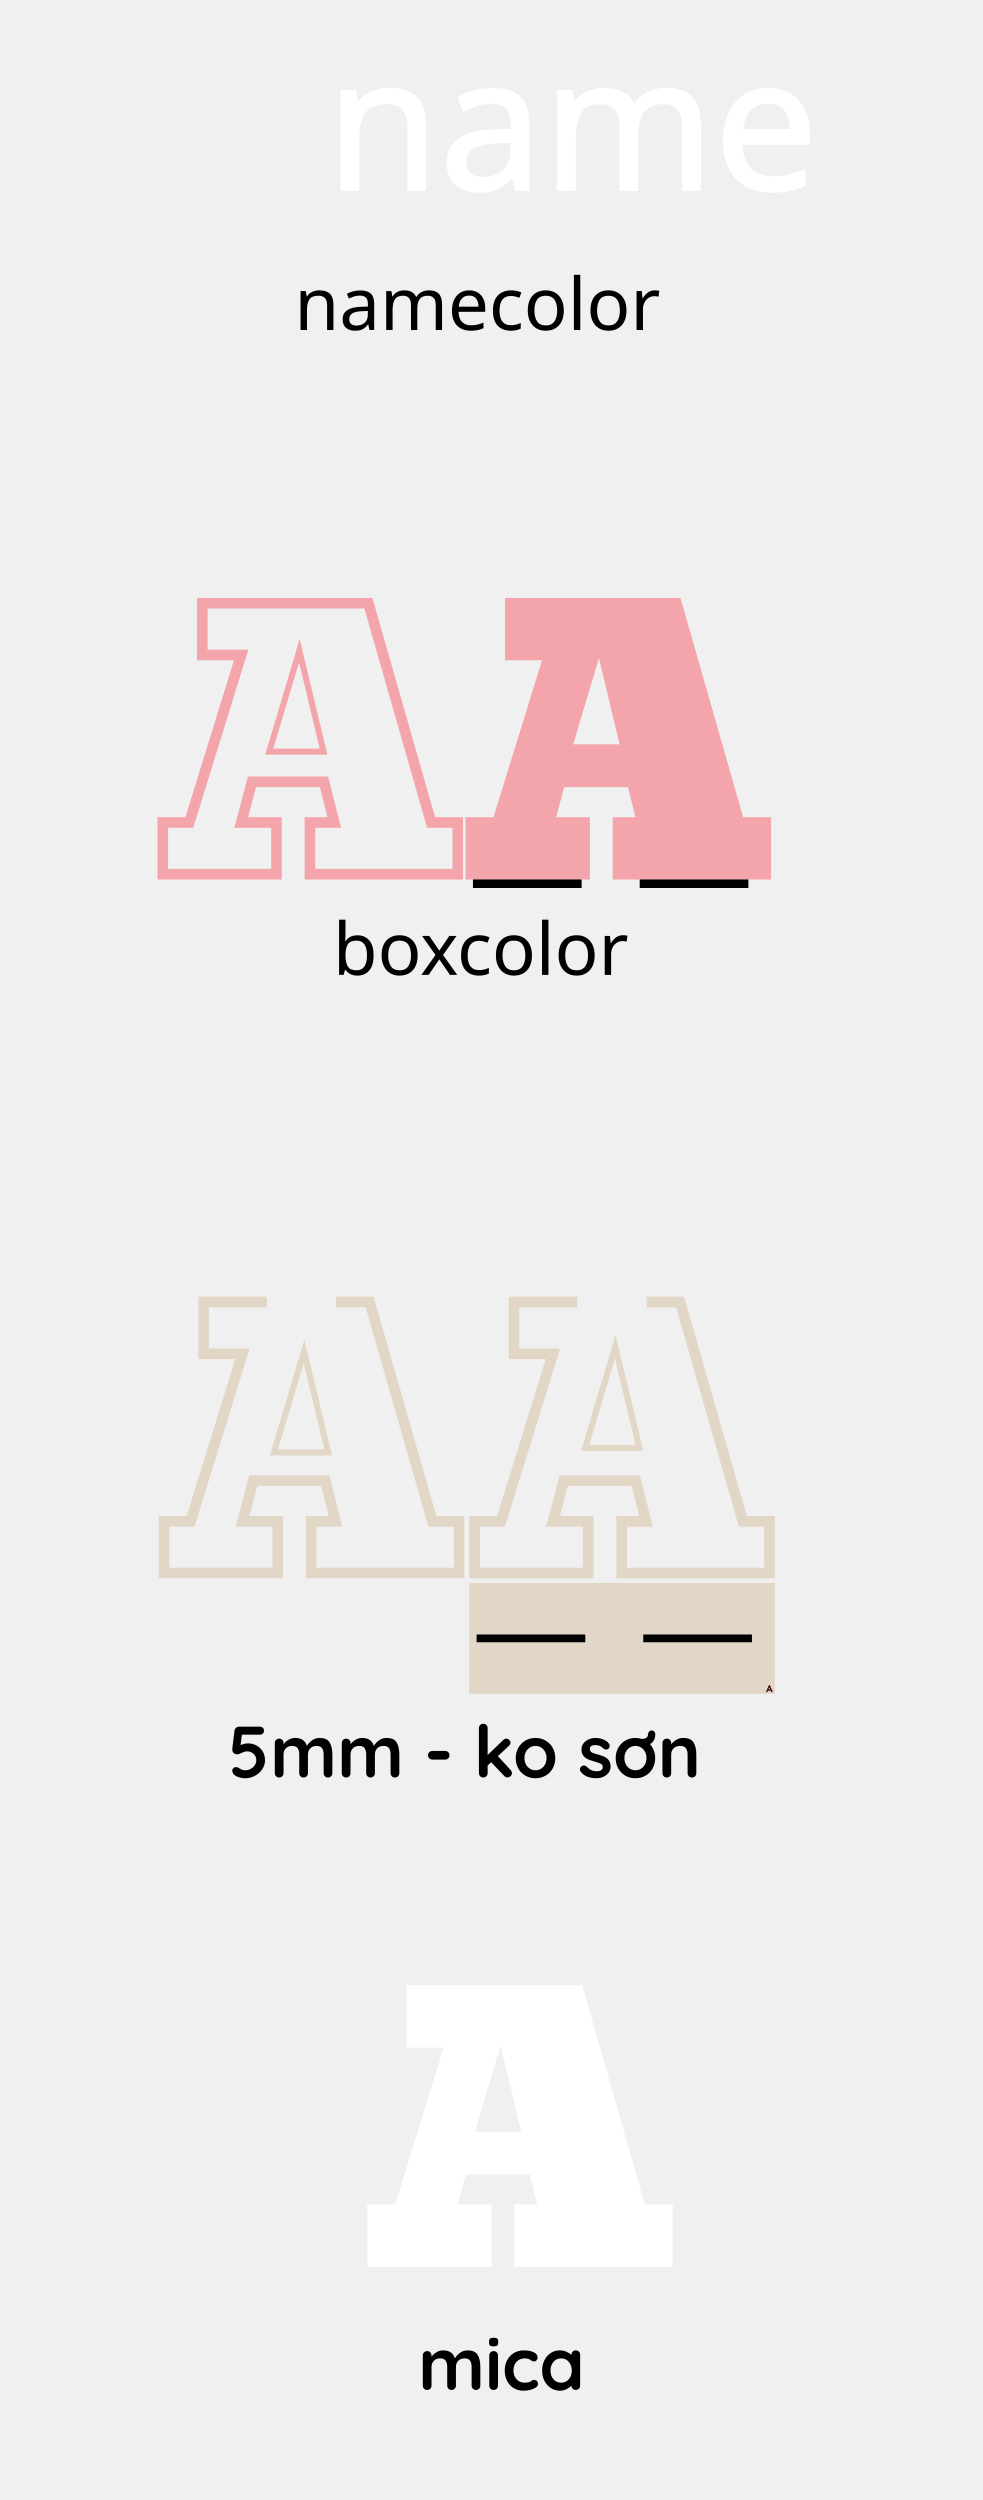
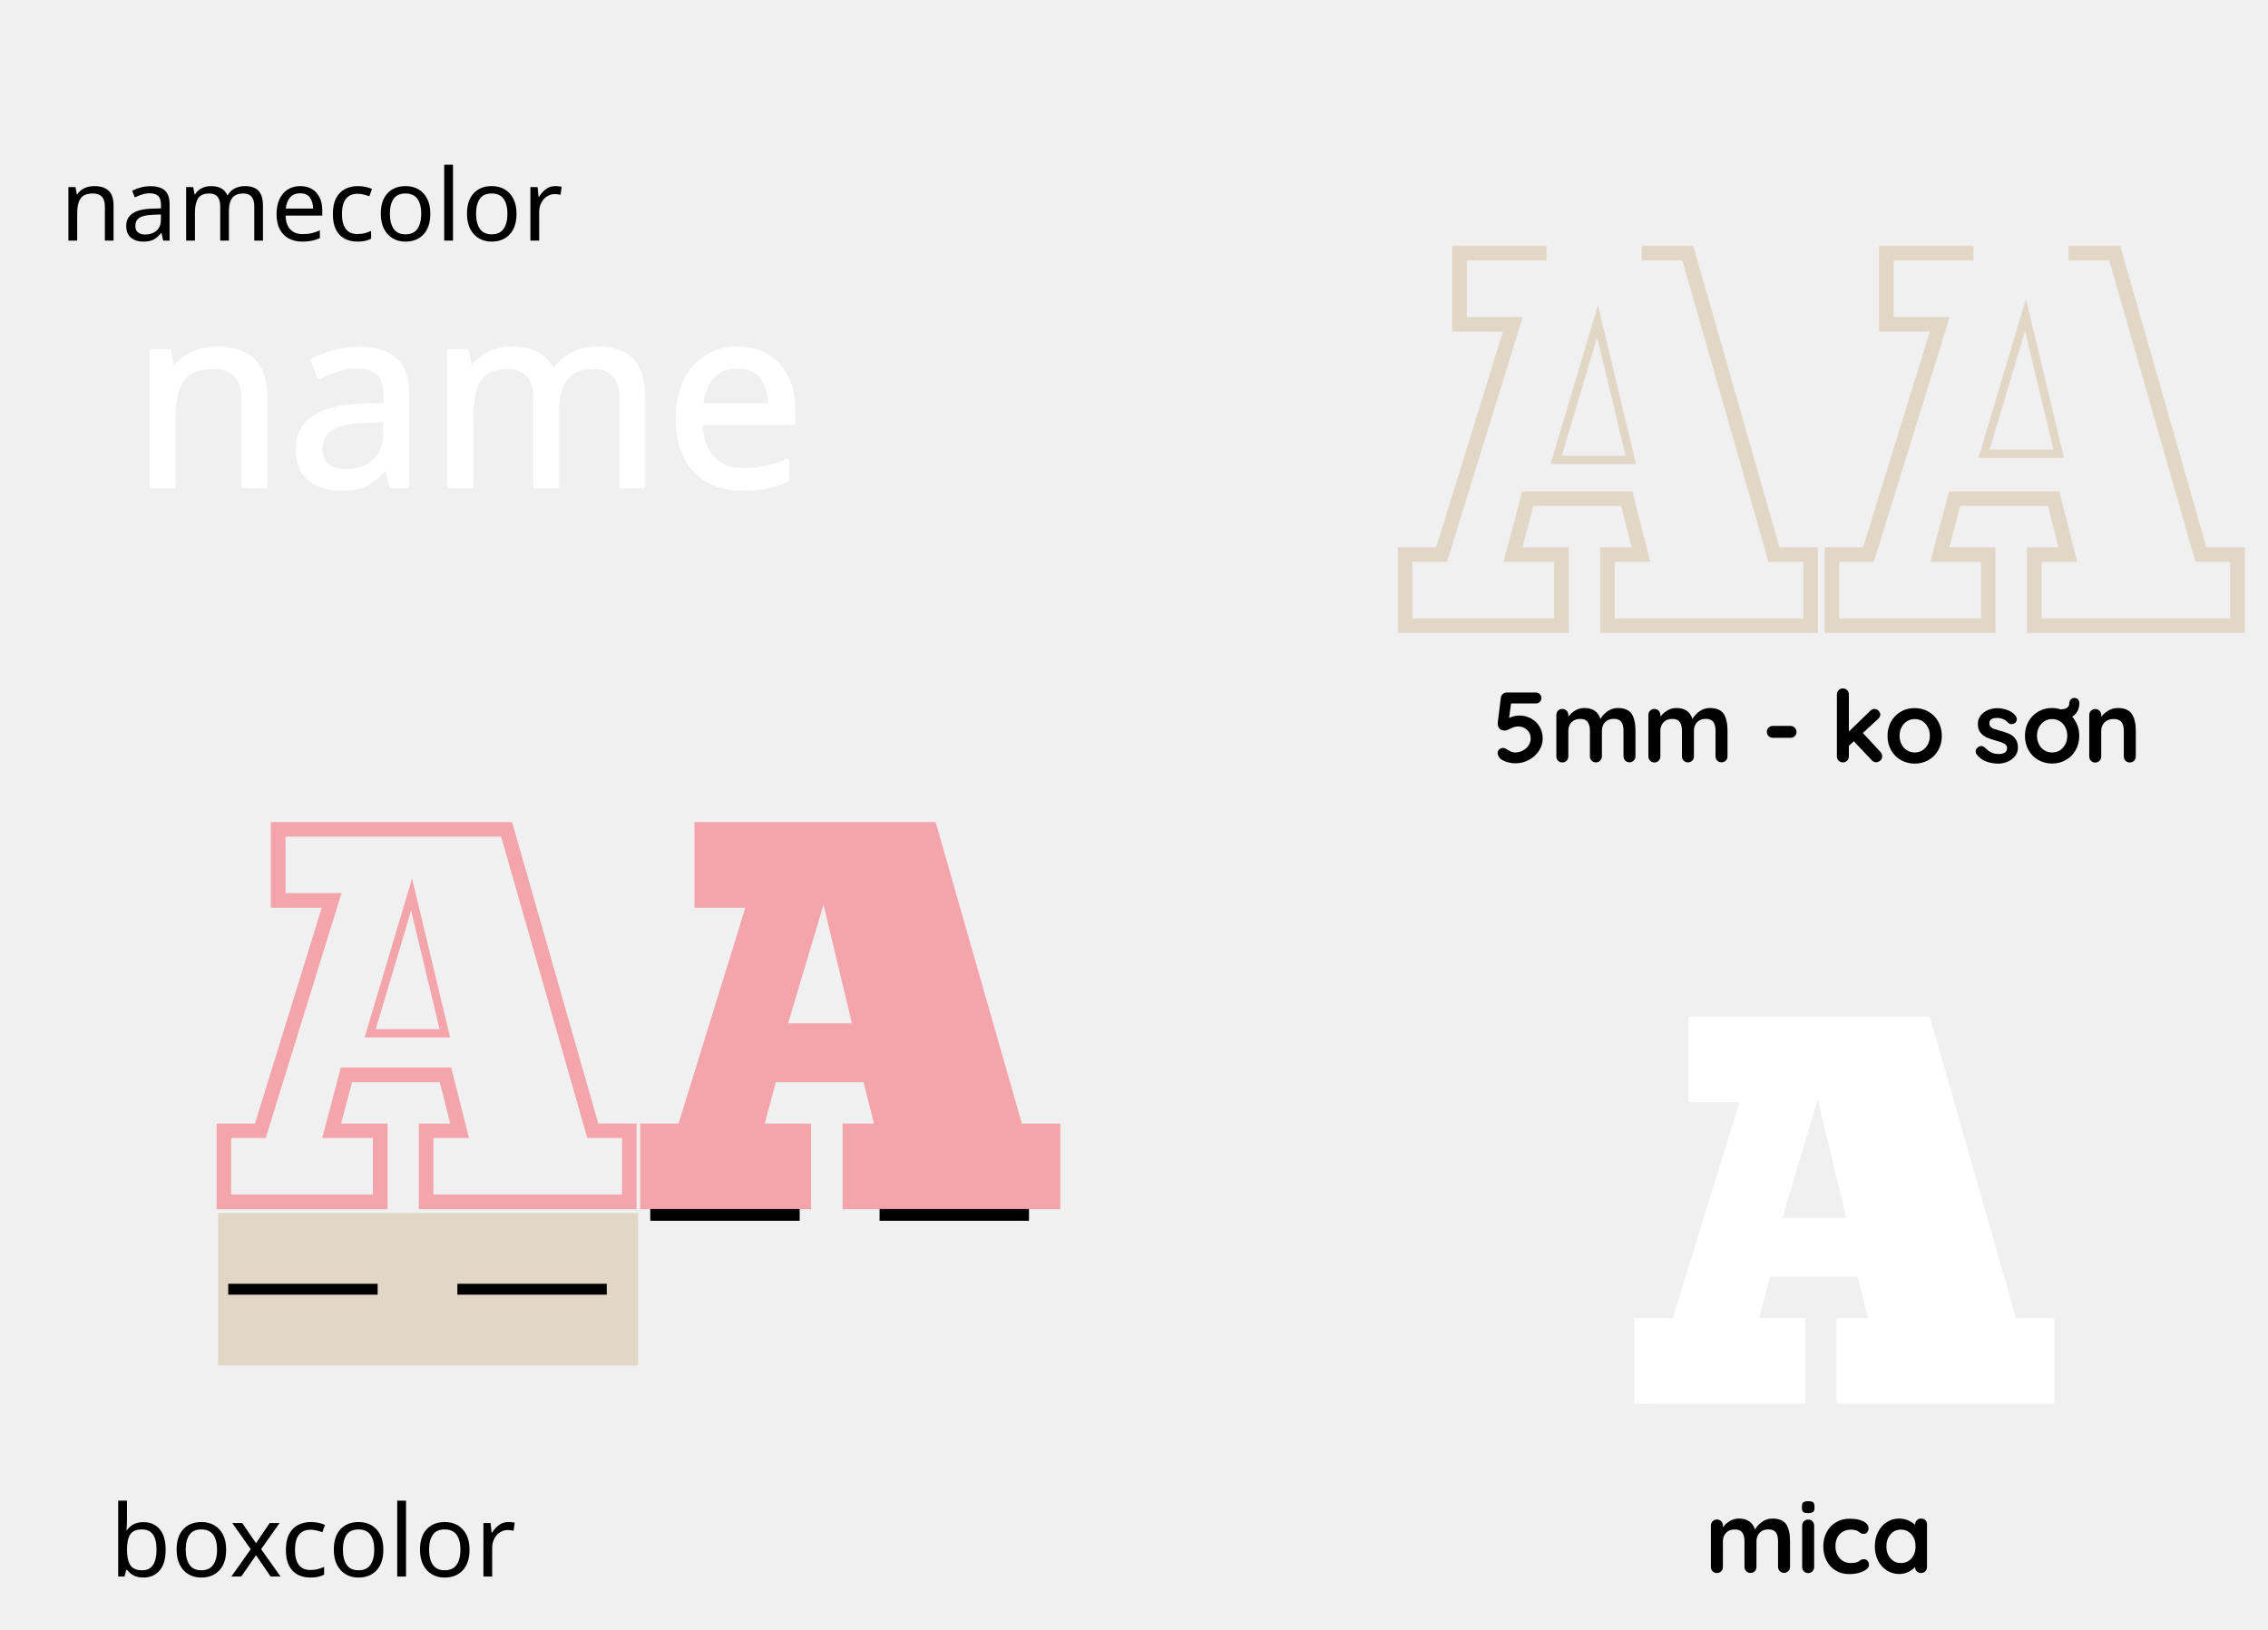
- <svg xmlns="http://www.w3.org/2000/svg" version="1.1" id="Layer_1" x="0px" y="0px" viewBox="0 0 1757.935 4474.61" style="enable-background:new 0 0 1757.935 4474.61;" xml:space="preserve">
-   <style type="text/css">
- 	.st0{fill:#E2D6C7;}
- 	.st1{stroke:#FF0000;stroke-width:0.25;stroke-miterlimit:10;}
- 	.st2{fill:#FFFFFF;}
- 	.st3{fill:#F4A5AC;}
- 	.st4{font-family:'#9Slide03QuicksandBold-Bold';}
- 	.st5{font-size:130px;}
- 	.st6{font-family:'WildSageRegular';}
- 	.st7{font-size:328.742px;}
- 	.st8{fill:none;stroke:#FFFFFF;stroke-width:5;stroke-linecap:round;stroke-linejoin:round;stroke-miterlimit:10;}
- </style>
+ <svg xmlns="http://www.w3.org/2000/svg" version="1.1" id="Layer_1" x="0px" y="0px" viewBox="0 0 2952.4 2122.1" enable-background="new 0 0 2952.4 2122.1" xml:space="preserve">
  <g>
-     <path class="st0" d="M839.863,2833.244v198.425h546.812v-198.425H839.863z" />
-     <path class="st1" d="M1382.593,3027.407l-4.428-10.548c-0.085-0.228-0.22-0.405-0.405-0.531c-0.187-0.126-0.387-0.188-0.604-0.188   c-0.24-0.024-0.456,0.029-0.647,0.162c-0.192,0.132-0.336,0.317-0.433,0.558l-4.481,10.764c-0.036,0.12-0.054,0.234-0.054,0.342   c0,0.288,0.081,0.517,0.242,0.685c0.162,0.168,0.399,0.252,0.711,0.252c0.204,0,0.394-0.063,0.567-0.189s0.303-0.303,0.387-0.53   l0.937-2.196h5.364l0.936,2.178c0.096,0.229,0.23,0.408,0.405,0.54c0.174,0.132,0.369,0.198,0.585,0.198   c0.264,0,0.498-0.099,0.702-0.297c0.203-0.198,0.306-0.453,0.306-0.766C1382.683,3027.707,1382.653,3027.563,1382.593,3027.407z    M1375.267,3023.915l1.782-4.212l1.817,4.212H1375.267z" />
+     <path fill="#FFFFFF" d="M2127.6,1827.7v-111.6h49.9l86.9-280.9h-66.2v-111.6h313.9l112.2,392.4h49.9v111.6H2391v-111.6h40.9   l-13.6-53.8h-114.2l-14.3,53.8h60.3v111.6L2127.6,1827.7L2127.6,1827.7z M2320.3,1585.7h83l-37-154.4L2320.3,1585.7z" />
  </g>
+   <path fill="#F4A5AC" d="M1330.2,1462.7l-112.2-392.4H904v111.6h66.2l-86.9,280.9h-49.9v111.6h222.5v-111.6h-60.3l14.3-53.8h114.2  l13.6,53.8h-40.9v111.6h283.5v-111.6H1330.2z M1025.9,1332.3l46.1-154.4l37,154.4H1025.9z" />
  <g>
-     <path class="st2" d="M657.315,4057.378V3945.81h49.946l86.919-280.865h-66.162v-111.569h313.947l112.216,392.434h49.947v111.568   h-283.46V3945.81h40.865l-13.621-53.837H833.747l-14.27,53.837h60.325v111.568H657.315z M849.963,3815.431h83.027l-36.973-154.378   L849.963,3815.431z" />
-   </g>
-   <path class="st3" d="M1330.16,1462.662l-112.22-392.43H904v111.56h66.16l-86.92,280.87H833.3v111.57h222.48v-111.57h-60.32  l14.27-53.84h114.16l13.62,53.84h-40.86v111.57h283.46v-111.57H1330.16z M1025.94,1332.282l46.06-154.38l36.97,154.38H1025.94z" />
-   <g>
-     <rect x="846.5" y="1574.076" width="194.5" height="15.288" />
-     <rect x="1144.99" y="1574.076" width="194.51" height="15.288" />
-   </g>
-   <g>
-     <rect x="853.057" y="2925.511" width="194.51" height="13.89" />
-     <rect x="1151.347" y="2925.511" width="194.5" height="13.89" />
-   </g>
-   <g>
-     <path class="st3" d="M778.753,1462.661l-112.216-392.433H352.59v111.568h66.162l-86.919,280.866h-49.946v111.568h222.488v-111.568   H444.05l14.27-53.838h114.162l13.621,53.838H545.24v111.568H828.7v-111.568L778.753,1462.661L778.753,1462.661z M809.715,1555.244   h-245.49v-73.599h46.266l-23.228-91.807h-143.55l-24.335,91.807h66.013v73.599H300.872v-73.599h44.959l98.67-318.835h-72.926   v-73.599H652.22l112.216,392.433h45.279L809.715,1555.244L809.715,1555.244z" />
-     <path class="st3" d="M536.388,1143.699l-61.758,207.017h111.337L536.388,1143.699z M535.242,1185.49l36.973,154.378h-83.027   L535.242,1185.49z" />
+     <rect x="846.5" y="1574.1" width="194.5" height="15.3" />
+     <rect x="1145" y="1574.1" width="194.5" height="15.3" />
  </g>
  <g>
    <g>
-       <path class="st0" d="M1101.792,2389.923l-61.758,207.017h111.337L1101.792,2389.923z M1100.646,2431.714l36.973,154.378h-83.027    L1100.646,2431.714z" />
-       <polygon class="st0" points="1336.728,2713.417 1224.512,2320.982 1157.241,2320.982 1157.241,2339.967 1210.195,2339.967     1322.411,2732.4 1367.689,2732.4 1367.689,2806 1122.199,2806 1122.199,2732.4 1168.465,2732.4 1145.236,2640.594     1001.687,2640.594 977.353,2732.4 1043.365,2732.4 1043.365,2806 858.846,2806 858.846,2732.4 903.806,2732.4 1002.475,2413.566     929.549,2413.566 929.549,2339.967 1033.426,2339.967 1033.426,2320.982 910.565,2320.982 910.565,2432.55 976.727,2432.55     889.808,2713.417 839.862,2713.417 839.862,2824.984 1062.35,2824.984 1062.35,2713.417 1002.025,2713.417 1016.295,2659.578     1130.457,2659.578 1144.078,2713.417 1103.214,2713.417 1103.214,2824.984 1386.675,2824.984 1386.675,2713.417   " />
+       <path fill="#E2D6C7" d="M283.9,1579.3v198.4h546.8v-198.4H283.9z" />
    </g>
    <g>
-       <path class="st0" d="M544.72,2398.052l-61.758,207.018H594.3L544.72,2398.052z M543.573,2439.842l36.973,154.378H497.52    L543.573,2439.842z" />
-       <polygon class="st0" points="781.051,2713.417 668.835,2320.982 601.564,2320.982 601.564,2339.967 654.518,2339.967     766.734,2732.4 812.012,2732.4 812.012,2806 566.522,2806 566.522,2732.4 612.787,2732.4 589.559,2640.594 446.01,2640.594     421.676,2732.4 487.688,2732.4 487.688,2806 303.169,2806 303.169,2732.4 348.129,2732.4 446.798,2413.566 373.872,2413.566     373.872,2339.967 477.749,2339.967 477.749,2320.982 354.888,2320.982 354.888,2432.55 421.05,2432.55 334.131,2713.417     284.185,2713.417 284.185,2824.984 506.672,2824.984 506.672,2713.417 446.348,2713.417 460.618,2659.578 574.78,2659.578     588.401,2713.417 547.537,2713.417 547.537,2824.984 830.997,2824.984 830.997,2713.417   " />
+       <rect x="297.1" y="1671.4" width="194.5" height="14.2" />
+       <rect x="595.4" y="1671.4" width="194.5" height="14.2" />
    </g>
  </g>
  <g>
-     <path d="M836.971,4206.812c-5.115,0-9.685,1.475-13.715,4.42c-4.03,2.947-7.042,6.24-9.035,9.881   c-3.035-9.533-10.01-14.301-20.93-14.301c-4.42,0-8.43,1.105-12.025,3.314c-3.598,2.211-6.565,4.875-8.905,7.996v-2.08   c0-2.253-0.737-4.139-2.21-5.655c-1.475-1.516-3.337-2.274-5.59-2.274c-2.255,0-4.117,0.759-5.59,2.274   c-1.475,1.517-2.21,3.402-2.21,5.655v53.689c0,2.255,0.735,4.14,2.21,5.655c1.473,1.517,3.335,2.274,5.59,2.274   c2.252,0,4.115-0.758,5.59-2.274c1.473-1.516,2.21-3.4,2.21-5.655v-33.279c0-4.42,1.365-8.081,4.095-10.985   c2.73-2.903,6.521-4.354,11.375-4.354c4.68,0,7.95,1.364,9.815,4.094c1.863,2.73,2.795,6.48,2.795,11.246v33.279   c0,2.255,0.735,4.14,2.21,5.655c1.473,1.517,3.335,2.274,5.59,2.274c2.252,0,4.115-0.758,5.59-2.274   c1.473-1.516,2.21-3.4,2.21-5.655v-33.279c0-4.42,1.365-8.081,4.095-10.985c2.73-2.903,6.52-4.354,11.375-4.354   c4.68,0,7.95,1.364,9.815,4.094c1.862,2.73,2.795,6.48,2.795,11.246v33.279c0,2.255,0.735,4.14,2.21,5.655   c1.473,1.517,3.335,2.274,5.59,2.274c2.253,0,4.115-0.758,5.59-2.274c1.473-1.516,2.21-3.4,2.21-5.655v-33.279   c0-9.273-1.647-16.531-4.94-21.775C851.486,4209.435,845.551,4206.812,836.971,4206.812z" />
-     <path d="M889.88,4185.623c-1.215-0.953-3.338-1.431-6.37-1.431c-2.86,0-4.94,0.478-6.24,1.431c-1.3,0.954-1.95,2.645-1.95,5.069   v2.47c0,2.428,0.605,4.117,1.82,5.07c1.212,0.955,3.292,1.43,6.24,1.43c3.032,0,5.178-0.455,6.435-1.365   c1.256-0.909,1.885-2.619,1.885-5.135v-2.47C891.699,4188.267,891.093,4186.577,889.88,4185.623z" />
-     <path d="M883.51,4208.113c-2.255,0-4.117,0.759-5.59,2.274c-1.475,1.517-2.21,3.402-2.21,5.655v53.689   c0,2.255,0.735,4.14,2.21,5.655c1.473,1.517,3.335,2.274,5.59,2.274c2.253,0,4.115-0.758,5.59-2.274   c1.473-1.516,2.21-3.4,2.21-5.655v-53.689c0-2.253-0.737-4.139-2.21-5.655C887.625,4208.872,885.763,4208.113,883.51,4208.113z" />
-     <path d="M955.919,4259.722c-1.127,0-2.08,0.175-2.86,0.52c-0.779,0.348-1.625,0.846-2.535,1.496   c-0.909,0.649-1.625,1.104-2.145,1.364c-2.08,1.04-5.245,1.56-9.49,1.56c-5.808,0-10.574-2.057-14.3-6.174   c-3.728-4.116-5.59-9.296-5.59-15.535c0-6.5,1.84-11.766,5.524-15.795c3.683-4.031,8.775-6.045,15.275-6.045   c1.04,0,2.405,0.174,4.095,0.52c1.69,0.348,2.968,0.737,3.835,1.17c0.78,0.435,1.581,0.975,2.405,1.625   c0.822,0.65,1.668,1.17,2.535,1.561c0.865,0.389,1.992,0.584,3.38,0.584c1.82,0,3.293-0.715,4.42-2.145   c1.125-1.43,1.69-3.098,1.69-5.006c0-3.812-2.255-6.867-6.761-9.164c-4.507-2.295-10.444-3.445-17.81-3.445   c-6.587,0-12.48,1.539-17.68,4.615c-5.2,3.077-9.253,7.345-12.155,12.805c-2.904,5.46-4.355,11.7-4.355,18.721   c0,6.76,1.386,12.892,4.16,18.395c2.772,5.504,6.695,9.814,11.766,12.936c5.069,3.119,10.94,4.68,17.614,4.68   c4.506,0,8.753-0.543,12.74-1.625c3.985-1.083,7.192-2.535,9.62-4.355c2.426-1.82,3.64-3.77,3.64-5.85   c0-2.166-0.629-3.943-1.885-5.33C959.797,4260.417,958.084,4259.722,955.919,4259.722z" />
-     <path d="M1036.129,4209.022c-1.475-1.473-3.338-2.21-5.59-2.21c-2.254,0-4.117,0.76-5.59,2.275c-1.475,1.518-2.21,3.402-2.21,5.654   v0.131c-2.515-2.34-5.59-4.268-9.23-5.785c-3.64-1.516-7.54-2.275-11.7-2.275c-5.807,0-11.114,1.539-15.925,4.615   c-4.81,3.077-8.603,7.367-11.375,12.869c-2.774,5.506-4.16,11.723-4.16,18.656s1.408,13.129,4.226,18.59   c2.815,5.459,6.65,9.729,11.505,12.805c4.853,3.077,10.27,4.615,16.25,4.615c4.072,0,7.95-0.891,11.635-2.666   c3.683-1.774,6.607-3.92,8.775-6.434c0.085,2.254,0.845,4.117,2.274,5.59c1.43,1.475,3.271,2.209,5.525,2.209   c2.252,0,4.115-0.758,5.59-2.274c1.473-1.516,2.211-3.4,2.211-5.655v-54.99C1038.34,4212.402,1037.602,4210.497,1036.129,4209.022z    M1018.059,4258.488c-3.555,4.117-8.146,6.174-13.779,6.174c-5.635,0-10.205-2.057-13.715-6.174   c-3.511-4.116-5.266-9.296-5.266-15.535c0-6.24,1.775-11.44,5.33-15.601c3.553-4.16,8.103-6.239,13.65-6.239   c5.633,0,10.225,2.079,13.779,6.239c3.553,4.16,5.33,9.36,5.33,15.601C1023.389,4249.192,1021.611,4254.372,1018.059,4258.488z" />
+     <path fill="#F4A5AC" d="M778.8,1462.7l-112.2-392.4H352.6v111.6h66.2l-86.9,280.9h-49.9v111.6h222.5v-111.6H444l14.3-53.8h114.2   l13.6,53.8h-40.9v111.6h283.5v-111.6L778.8,1462.7L778.8,1462.7z M809.7,1555.2H564.2v-73.6h46.3l-23.2-91.8H443.7l-24.3,91.8h66   v73.6H300.9v-73.6h45l98.7-318.8h-72.9v-73.6h280.6l112.2,392.4h45.3L809.7,1555.2L809.7,1555.2z" />
+     <path fill="#F4A5AC" d="M536.4,1143.7l-61.8,207H586L536.4,1143.7z M535.2,1185.5l37,154.4h-83L535.2,1185.5z" />
  </g>
  <g>
-     <text transform="matrix(1 0 0 1 595.8967 1744.904)" class="st4 st5">boxcolor</text>
-     <text transform="matrix(1 0 0 1 526.9406 590.6619)" class="st4 st5">namecolor</text>
-     <text transform="matrix(1 0 0 1 583.6636 339.1843)" class="st2 st6 st7">name</text>
-     <text transform="matrix(1 0 0 1 583.6636 339.1843)" class="st8 st6 st7">name</text>
+     <g>
+       <path fill="#E2D6C7" d="M2637.3,389.1l-61.8,207h111.3L2637.3,389.1z M2636.1,430.9l37,154.4h-83L2636.1,430.9z" />
+       <polygon fill="#E2D6C7" points="2872.2,712.6 2760,320.1 2692.7,320.1 2692.7,339.1 2745.7,339.1 2857.9,731.6 2903.2,731.6     2903.2,805.2 2657.7,805.2 2657.7,731.6 2704,731.6 2680.7,639.8 2537.2,639.8 2512.8,731.6 2578.9,731.6 2578.9,805.2     2394.3,805.2 2394.3,731.6 2439.3,731.6 2538,412.7 2465,412.7 2465,339.1 2568.9,339.1 2568.9,320.1 2446.1,320.1 2446.1,431.7     2512.2,431.7 2425.3,712.6 2375.4,712.6 2375.4,824.1 2597.8,824.1 2597.8,712.6 2537.5,712.6 2551.8,658.7 2666,658.7     2679.6,712.6 2638.7,712.6 2638.7,824.1 2922.2,824.1 2922.2,712.6   " />
+     </g>
+     <g>
+       <path fill="#E2D6C7" d="M2080.2,397.2l-61.8,207h111.3L2080.2,397.2z M2079.1,439l37,154.4h-83L2079.1,439z" />
+       <polygon fill="#E2D6C7" points="2316.5,712.6 2204.3,320.1 2137.1,320.1 2137.1,339.1 2190,339.1 2302.2,731.6 2347.5,731.6     2347.5,805.2 2102,805.2 2102,731.6 2148.3,731.6 2125.1,639.8 1981.5,639.8 1957.2,731.6 2023.2,731.6 2023.2,805.2     1838.7,805.2 1838.7,731.6 1883.6,731.6 1982.3,412.7 1909.4,412.7 1909.4,339.1 2013.2,339.1 2013.2,320.1 1890.4,320.1     1890.4,431.7 1956.5,431.7 1869.6,712.6 1819.7,712.6 1819.7,824.1 2042.2,824.1 2042.2,712.6 1981.8,712.6 1996.1,658.7     2110.3,658.7 2123.9,712.6 2083,712.6 2083,824.1 2366.5,824.1 2366.5,712.6   " />
+     </g>
  </g>
  <g>
-     <path d="M459.459,3124.35c-4.638-2.643-9.815-3.965-15.535-3.965c-2.255,0-4.637,0.305-7.15,0.91   c-2.515,0.607-4.595,1.387-6.24,2.34l2.47-18.851h32.24c2.08,0,3.813-0.67,5.2-2.015c1.385-1.343,2.08-3.01,2.08-5.005   c0-2.08-0.695-3.812-2.08-5.2c-1.387-1.385-3.12-2.08-5.2-2.08h-37.57c-1.995,0-3.705,0.585-5.135,1.755   c-1.43,1.17-2.32,2.665-2.665,4.485l-4.03,32.24c-0.087,0.347-0.13,0.954-0.13,1.819c0,2.515,0.715,4.681,2.145,6.5   c1.43,1.82,3.835,2.73,7.215,2.73c0.953,0,1.885-0.173,2.795-0.521c0.91-0.345,2.145-0.909,3.705-1.689   c2.166-1.04,4.03-1.82,5.59-2.34c1.56-0.521,3.335-0.78,5.33-0.78c4.42,0,8.233,1.475,11.44,4.42c3.206,2.947,4.81,6.76,4.81,11.44   c0,3.207-0.932,6.197-2.795,8.97c-1.865,2.774-4.355,4.984-7.475,6.63c-3.12,1.647-6.457,2.47-10.01,2.47   c-2.775,0-5.98-1.125-9.62-3.38c-2.34-1.646-4.29-2.47-5.85-2.47c-2.167,0-3.922,0.63-5.265,1.885   c-1.345,1.258-2.015,2.665-2.015,4.226c0,1.387,0.345,2.859,1.04,4.42c0.692,1.56,1.56,2.774,2.6,3.64   c2.252,1.82,5.177,3.25,8.775,4.29c3.595,1.04,7.085,1.56,10.465,1.56c6.325,0,12.22-1.45,17.68-4.354   c5.46-2.902,9.835-6.825,13.13-11.765c3.292-4.94,4.94-10.313,4.94-16.12c0-5.633-1.322-10.746-3.965-15.34   C467.735,3130.613,464.095,3126.995,459.459,3124.35z" />
-     <path d="M572.104,3110.635c-5.115,0-9.685,1.475-13.715,4.42c-4.03,2.947-7.042,6.24-9.035,9.88   c-3.035-9.532-10.01-14.3-20.93-14.3c-4.42,0-8.43,1.104-12.025,3.314c-3.598,2.21-6.565,4.875-8.905,7.995v-2.08   c0-2.252-0.737-4.138-2.21-5.654c-1.475-1.516-3.337-2.275-5.59-2.275c-2.255,0-4.117,0.76-5.59,2.275   c-1.475,1.517-2.21,3.402-2.21,5.654v53.69c0,2.255,0.735,4.14,2.21,5.655c1.473,1.517,3.335,2.274,5.59,2.274   c2.252,0,4.115-0.758,5.59-2.274c1.473-1.516,2.21-3.4,2.21-5.655v-33.28c0-4.42,1.365-8.08,4.095-10.984   c2.73-2.903,6.521-4.355,11.375-4.355c4.68,0,7.95,1.365,9.815,4.095c1.863,2.73,2.795,6.48,2.795,11.245v33.28   c0,2.255,0.735,4.14,2.21,5.655c1.473,1.517,3.335,2.274,5.59,2.274c2.252,0,4.115-0.758,5.59-2.274   c1.473-1.516,2.21-3.4,2.21-5.655v-33.28c0-4.42,1.365-8.08,4.095-10.984c2.73-2.903,6.52-4.355,11.375-4.355   c4.68,0,7.95,1.365,9.815,4.095c1.862,2.73,2.795,6.48,2.795,11.245v33.28c0,2.255,0.735,4.14,2.21,5.655   c1.473,1.517,3.335,2.274,5.59,2.274c2.253,0,4.115-0.758,5.59-2.274c1.473-1.516,2.21-3.4,2.21-5.655v-33.28   c0-9.272-1.647-16.53-4.94-21.774C586.619,3113.257,580.684,3110.635,572.104,3110.635z" />
-     <path d="M691.963,3110.635c-5.115,0-9.686,1.475-13.715,4.42c-4.03,2.947-7.042,6.24-9.035,9.88   c-3.035-9.532-10.01-14.3-20.93-14.3c-4.42,0-8.43,1.104-12.025,3.314c-3.598,2.21-6.565,4.875-8.905,7.995v-2.08   c0-2.252-0.737-4.138-2.21-5.654c-1.475-1.516-3.337-2.275-5.59-2.275c-2.255,0-4.117,0.76-5.59,2.275   c-1.475,1.517-2.21,3.402-2.21,5.654v53.69c0,2.255,0.735,4.14,2.21,5.655c1.473,1.517,3.335,2.274,5.59,2.274   c2.252,0,4.115-0.758,5.59-2.274c1.473-1.516,2.21-3.4,2.21-5.655v-33.28c0-4.42,1.365-8.08,4.095-10.984   c2.73-2.903,6.521-4.355,11.375-4.355c4.68,0,7.95,1.365,9.815,4.095c1.863,2.73,2.795,6.48,2.795,11.245v33.28   c0,2.255,0.735,4.14,2.21,5.655c1.473,1.517,3.335,2.274,5.59,2.274c2.252,0,4.115-0.758,5.59-2.274   c1.473-1.516,2.21-3.4,2.21-5.655v-33.28c0-4.42,1.365-8.08,4.095-10.984c2.73-2.903,6.52-4.355,11.375-4.355   c4.68,0,7.95,1.365,9.814,4.095c1.863,2.73,2.795,6.48,2.795,11.245v33.28c0,2.255,0.735,4.14,2.21,5.655   c1.473,1.517,3.336,2.274,5.591,2.274c2.252,0,4.115-0.758,5.59-2.274c1.473-1.516,2.21-3.4,2.21-5.655v-33.28   c0-9.272-1.647-16.53-4.94-21.774C706.479,3113.257,700.543,3110.635,691.963,3110.635z" />
-     <path d="M796.613,3133.905h-22.62c-2.254,0-4.14,0.737-5.654,2.21c-1.518,1.475-2.275,3.295-2.275,5.46   c0,2.255,0.758,4.118,2.275,5.591c1.515,1.475,3.4,2.21,5.654,2.21h22.62c2.253,0,4.138-0.716,5.655-2.146   c1.516-1.43,2.275-3.228,2.275-5.395c0-2.253-0.76-4.138-2.275-5.655C800.75,3134.665,798.866,3133.905,796.613,3133.905z" />
-     <path d="M890.992,3143.135l19.63-18.07c2.08-1.82,3.12-3.77,3.12-5.85c0-1.646-0.76-3.271-2.274-4.875   c-1.518-1.603-3.23-2.405-5.136-2.405c-2.167,0-4.074,0.825-5.72,2.47l-27.82,26.91v-48.1c0-2.253-0.737-4.138-2.21-5.655   c-1.475-1.516-3.337-2.275-5.59-2.275c-2.255,0-4.117,0.76-5.59,2.275c-1.475,1.518-2.21,3.402-2.21,5.655v80.34   c0,2.255,0.735,4.14,2.21,5.655c1.473,1.517,3.335,2.274,5.59,2.274c2.253,0,4.115-0.758,5.59-2.274   c1.473-1.516,2.21-3.4,2.21-5.655v-13.65l6.37-5.85l23.4,24.7c1.56,1.734,3.465,2.6,5.72,2.6c1.905,0,3.705-0.735,5.396-2.21   c1.689-1.473,2.534-3.293,2.534-5.46c0-2.165-0.824-4.115-2.47-5.85L890.992,3143.135z" />
-     <path d="M976.336,3115.25c-5.418-3.076-11.375-4.615-17.875-4.615c-6.588,0-12.567,1.539-17.94,4.615   c-5.374,3.077-9.62,7.367-12.739,12.869c-3.12,5.505-4.681,11.723-4.681,18.655c0,6.935,1.561,13.152,4.681,18.655   c3.119,5.505,7.365,9.772,12.739,12.805c5.373,3.035,11.353,4.55,17.94,4.55c6.5,0,12.457-1.515,17.875-4.55   c5.415-3.032,9.685-7.3,12.805-12.805c3.12-5.503,4.68-11.721,4.68-18.655c0-6.933-1.56-13.15-4.68-18.655   C986.021,3122.618,981.751,3118.328,976.336,3115.25z M975.556,3158.085c-1.777,3.294-4.16,5.85-7.149,7.67   c-2.99,1.819-6.306,2.729-9.945,2.729c-3.641,0-6.955-0.91-9.945-2.729c-2.99-1.82-5.375-4.376-7.149-7.67   c-1.777-3.293-2.665-7.063-2.665-11.311c0-4.245,0.888-8.037,2.665-11.375c1.774-3.335,4.159-5.915,7.149-7.734   c2.99-1.82,6.305-2.73,9.945-2.73s6.955,0.91,9.945,2.73c2.989,1.819,5.372,4.399,7.149,7.734c1.775,3.338,2.665,7.13,2.665,11.375   C978.221,3151.022,977.331,3154.792,975.556,3158.085z" />
-     <path d="M1081.701,3144.305c-3.12-1.386-7.02-2.73-11.699-4.03c-3.381-0.952-6.003-1.755-7.865-2.405   c-1.865-0.649-3.402-1.56-4.615-2.729c-1.215-1.17-1.82-2.708-1.82-4.615c0-4.765,3.293-7.149,9.88-7.149   c3.12,0,5.915,0.564,8.386,1.689c2.47,1.128,4.484,2.645,6.045,4.55c1.213,1.215,2.772,1.82,4.68,1.82   c1.561,0,2.945-0.476,4.16-1.43c1.646-1.3,2.47-2.945,2.47-4.94c0-1.732-0.564-3.293-1.689-4.68c-2.515-3.205-5.98-5.633-10.4-7.28   c-4.42-1.646-8.84-2.47-13.26-2.47c-4.335,0-8.43,0.845-12.285,2.535c-3.857,1.689-6.978,4.074-9.36,7.149   c-2.385,3.077-3.574,6.695-3.574,10.855c0,4.768,1.147,8.56,3.444,11.375c2.296,2.817,5.025,4.92,8.19,6.305   c3.162,1.388,7.258,2.774,12.285,4.16c4.853,1.3,8.428,2.6,10.725,3.9c2.295,1.3,3.445,3.207,3.445,5.72   c0,4.854-3.38,7.41-10.141,7.67c-3.987,0-7.39-0.65-10.205-1.95c-2.817-1.3-5.524-3.293-8.125-5.979   c-1.646-1.646-3.38-2.471-5.199-2.471c-1.301,0-2.558,0.391-3.771,1.17c-2.255,1.561-3.38,3.468-3.38,5.721   c0,1.56,0.39,2.859,1.17,3.899c3.12,4.248,7.15,7.325,12.09,9.23s10.271,2.859,15.99,2.859c4.16,0,8.21-0.824,12.155-2.47   c3.942-1.646,7.17-4.05,9.685-7.215c2.513-3.163,3.771-6.867,3.771-11.115c0-4.68-1.085-8.45-3.25-11.31   C1087.463,3147.815,1084.821,3145.693,1081.701,3144.305z" />
-     <path d="M1170.49,3114.47c1.561-3.075,2.341-6.478,2.341-10.205c0-1.732-0.521-3.315-1.561-4.745s-2.645-2.145-4.81-2.145   c-2.08,0-3.705,0.715-4.875,2.145s-1.755,3.013-1.755,4.745c0,2.688-0.976,4.702-2.926,6.045c-1.949,1.345-4.659,2.015-8.125,2.015   v0.131c-3.814-1.213-7.627-1.82-11.439-1.82c-6.588,0-12.567,1.539-17.94,4.615c-5.374,3.077-9.62,7.367-12.739,12.869   c-3.12,5.505-4.681,11.723-4.681,18.655c0,6.935,1.561,13.152,4.681,18.655c3.119,5.505,7.365,9.772,12.739,12.805   c5.373,3.035,11.353,4.55,17.94,4.55c6.5,0,12.457-1.515,17.875-4.55c5.415-3.032,9.685-7.3,12.805-12.805   c3.12-5.503,4.68-11.721,4.68-18.655c0-4.853-0.802-9.402-2.404-13.649c-1.604-4.246-3.88-8.016-6.825-11.311   C1166.59,3119.995,1168.93,3117.547,1170.49,3114.47z M1154.435,3158.085c-1.777,3.294-4.16,5.85-7.149,7.67   c-2.99,1.819-6.306,2.729-9.945,2.729c-3.641,0-6.955-0.91-9.945-2.729c-2.99-1.82-5.375-4.376-7.149-7.67   c-1.777-3.293-2.665-7.063-2.665-11.311c0-4.245,0.888-8.037,2.665-11.375c1.774-3.335,4.159-5.915,7.149-7.734   c2.99-1.82,6.305-2.73,9.945-2.73c3.64,0,6.955,0.91,9.945,2.73c2.989,1.819,5.372,4.399,7.149,7.734   c1.775,3.338,2.665,7.13,2.665,11.375C1157.1,3151.022,1156.21,3154.792,1154.435,3158.085z" />
-     <path d="M1241.21,3118.5c-3.38-5.243-9.49-7.865-18.33-7.865c-4.507,0-8.645,1.127-12.415,3.38c-3.77,2.255-6.825,4.94-9.165,8.06   v-2.21c0-2.252-0.737-4.138-2.21-5.654c-1.475-1.516-3.337-2.275-5.59-2.275c-2.255,0-4.117,0.76-5.59,2.275   c-1.475,1.517-2.21,3.402-2.21,5.654v53.69c0,2.255,0.735,4.14,2.21,5.655c1.473,1.517,3.335,2.274,5.59,2.274   c2.253,0,4.115-0.758,5.59-2.274c1.473-1.516,2.21-3.4,2.21-5.655v-33.28c0-4.42,1.431-8.08,4.29-10.984   c2.86-2.903,6.803-4.355,11.83-4.355c4.853,0,8.275,1.365,10.271,4.095c1.992,2.73,2.989,6.48,2.989,11.245v33.28   c0,2.255,0.735,4.14,2.21,5.655c1.473,1.517,3.336,2.274,5.591,2.274c2.252,0,4.115-0.758,5.59-2.274   c1.473-1.516,2.21-3.4,2.21-5.655v-33.28C1246.281,3131.002,1244.59,3123.745,1241.21,3118.5z" />
+     <path d="M2307.3,1977.1c-5.1,0-9.7,1.5-13.7,4.4c-4,2.9-7,6.2-9,9.9c-3-9.5-10-14.3-20.9-14.3c-4.4,0-8.4,1.1-12,3.3   c-3.6,2.2-6.6,4.9-8.9,8v-2.1c0-2.3-0.7-4.1-2.2-5.7c-1.5-1.5-3.3-2.3-5.6-2.3c-2.3,0-4.1,0.8-5.6,2.3c-1.5,1.5-2.2,3.4-2.2,5.7   v53.7c0,2.3,0.7,4.1,2.2,5.7c1.5,1.5,3.3,2.3,5.6,2.3c2.3,0,4.1-0.8,5.6-2.3c1.5-1.5,2.2-3.4,2.2-5.7v-33.3c0-4.4,1.4-8.1,4.1-11   c2.7-2.9,6.5-4.4,11.4-4.4c4.7,0,7.9,1.4,9.8,4.1c1.9,2.7,2.8,6.5,2.8,11.2v33.3c0,2.3,0.7,4.1,2.2,5.7c1.5,1.5,3.3,2.3,5.6,2.3   c2.3,0,4.1-0.8,5.6-2.3c1.5-1.5,2.2-3.4,2.2-5.7v-33.3c0-4.4,1.4-8.1,4.1-11c2.7-2.9,6.5-4.4,11.4-4.4c4.7,0,8,1.4,9.8,4.1   c1.9,2.7,2.8,6.5,2.8,11.2v33.3c0,2.3,0.7,4.1,2.2,5.7c1.5,1.5,3.3,2.3,5.6,2.3c2.3,0,4.1-0.8,5.6-2.3c1.5-1.5,2.2-3.4,2.2-5.7   v-33.3c0-9.3-1.6-16.5-4.9-21.8C2321.8,1979.7,2315.9,1977.1,2307.3,1977.1z" />
+     <path d="M2360.2,1955.9c-1.2-1-3.3-1.4-6.4-1.4c-2.9,0-4.9,0.5-6.2,1.4c-1.3,1-1.9,2.6-1.9,5.1v2.5c0,2.4,0.6,4.1,1.8,5.1   c1.2,1,3.3,1.4,6.2,1.4c3,0,5.2-0.5,6.4-1.4c1.3-0.9,1.9-2.6,1.9-5.1v-2.5C2362,1958.5,2361.4,1956.9,2360.2,1955.9z" />
+     <path d="M2353.8,1978.4c-2.3,0-4.1,0.8-5.6,2.3c-1.5,1.5-2.2,3.4-2.2,5.7v53.7c0,2.3,0.7,4.1,2.2,5.7c1.5,1.5,3.3,2.3,5.6,2.3   c2.3,0,4.1-0.8,5.6-2.3c1.5-1.5,2.2-3.4,2.2-5.7v-53.7c0-2.3-0.7-4.1-2.2-5.7C2357.9,1979.1,2356.1,1978.4,2353.8,1978.4z" />
+     <path d="M2426.2,2030c-1.1,0-2.1,0.2-2.9,0.5c-0.8,0.3-1.6,0.8-2.5,1.5c-0.9,0.6-1.6,1.1-2.1,1.4c-2.1,1-5.2,1.6-9.5,1.6   c-5.8,0-10.6-2.1-14.3-6.2c-3.7-4.1-5.6-9.3-5.6-15.5c0-6.5,1.8-11.8,5.5-15.8c3.7-4,8.8-6,15.3-6c1,0,2.4,0.2,4.1,0.5   c1.7,0.3,3,0.7,3.8,1.2c0.8,0.4,1.6,1,2.4,1.6c0.8,0.6,1.7,1.2,2.5,1.6c0.9,0.4,2,0.6,3.4,0.6c1.8,0,3.3-0.7,4.4-2.1   c1.1-1.4,1.7-3.1,1.7-5c0-3.8-2.3-6.9-6.8-9.2c-4.5-2.3-10.4-3.4-17.8-3.4c-6.6,0-12.5,1.5-17.7,4.6c-5.2,3.1-9.3,7.3-12.2,12.8   c-2.9,5.5-4.4,11.7-4.4,18.7c0,6.8,1.4,12.9,4.2,18.4c2.8,5.5,6.7,9.8,11.8,12.9c5.1,3.1,10.9,4.7,17.6,4.7c4.5,0,8.8-0.5,12.7-1.6   c4-1.1,7.2-2.5,9.6-4.4c2.4-1.8,3.6-3.8,3.6-5.9c0-2.2-0.6-3.9-1.9-5.3C2430.1,2030.7,2428.4,2030,2426.2,2030z" />
+     <path d="M2506.4,1979.3c-1.5-1.5-3.3-2.2-5.6-2.2c-2.3,0-4.1,0.8-5.6,2.3c-1.5,1.5-2.2,3.4-2.2,5.7v0.1c-2.5-2.3-5.6-4.3-9.2-5.8   c-3.6-1.5-7.5-2.3-11.7-2.3c-5.8,0-11.1,1.5-15.9,4.6c-4.8,3.1-8.6,7.4-11.4,12.9c-2.8,5.5-4.2,11.7-4.2,18.7s1.4,13.1,4.2,18.6   c2.8,5.5,6.7,9.7,11.5,12.8c4.9,3.1,10.3,4.6,16.2,4.6c4.1,0,7.9-0.9,11.6-2.7c3.7-1.8,6.6-3.9,8.8-6.4c0.1,2.3,0.8,4.1,2.3,5.6   c1.4,1.5,3.3,2.2,5.5,2.2c2.3,0,4.1-0.8,5.6-2.3c1.5-1.5,2.2-3.4,2.2-5.7v-55C2508.7,1982.7,2507.9,1980.8,2506.4,1979.3z    M2488.4,2028.8c-3.6,4.1-8.1,6.2-13.8,6.2c-5.6,0-10.2-2.1-13.7-6.2c-3.5-4.1-5.3-9.3-5.3-15.5c0-6.2,1.8-11.4,5.3-15.6   c3.6-4.2,8.1-6.2,13.6-6.2c5.6,0,10.2,2.1,13.8,6.2c3.6,4.2,5.3,9.4,5.3,15.6C2493.7,2019.5,2491.9,2024.6,2488.4,2028.8z" />
+   </g>
+   <g>
+     <text transform="matrix(1 0 0 1 142.8245 2052.609)" font-family="'#9Slide03QuicksandBold-Bold'" font-size="130px">boxcolor</text>
+     <text transform="matrix(1 0 0 1 78.0208 313.2725)" font-family="'#9Slide03QuicksandBold-Bold'" font-size="130px">namecolor</text>
+     <text transform="matrix(1 0 0 1 169.1438 633.2473)" fill="#FFFFFF" font-family="'WildSageRegular'" font-size="328.742px">name</text>
+     <text transform="matrix(1 0 0 1 169.1438 633.2473)" fill="none" stroke="#FFFFFF" stroke-width="5" stroke-linecap="round" stroke-linejoin="round" stroke-miterlimit="10" font-family="'WildSageRegular'" font-size="328.742px">name</text>
+   </g>
+   <g>
+     <path d="M1993.4,935.6c-4.6-2.6-9.8-4-15.5-4c-2.3,0-4.6,0.3-7.2,0.9c-2.5,0.6-4.6,1.4-6.2,2.3l2.5-18.9h32.2c2.1,0,3.8-0.7,5.2-2   c1.4-1.3,2.1-3,2.1-5c0-2.1-0.7-3.8-2.1-5.2c-1.4-1.4-3.1-2.1-5.2-2.1h-37.6c-2,0-3.7,0.6-5.1,1.8c-1.4,1.2-2.3,2.7-2.7,4.5   l-4,32.2c-0.1,0.3-0.1,1-0.1,1.8c0,2.5,0.7,4.7,2.1,6.5c1.4,1.8,3.8,2.7,7.2,2.7c1,0,1.9-0.2,2.8-0.5c0.9-0.3,2.1-0.9,3.7-1.7   c2.2-1,4-1.8,5.6-2.3c1.6-0.5,3.3-0.8,5.3-0.8c4.4,0,8.2,1.5,11.4,4.4c3.2,2.9,4.8,6.8,4.8,11.4c0,3.2-0.9,6.2-2.8,9   c-1.9,2.8-4.4,5-7.5,6.6c-3.1,1.6-6.5,2.5-10,2.5c-2.8,0-6-1.1-9.6-3.4c-2.3-1.6-4.3-2.5-5.8-2.5c-2.2,0-3.9,0.6-5.3,1.9   c-1.3,1.3-2,2.7-2,4.2c0,1.4,0.3,2.9,1,4.4c0.7,1.6,1.6,2.8,2.6,3.6c2.3,1.8,5.2,3.2,8.8,4.3c3.6,1,7.1,1.6,10.5,1.6   c6.3,0,12.2-1.4,17.7-4.4c5.5-2.9,9.8-6.8,13.1-11.8c3.3-4.9,4.9-10.3,4.9-16.1c0-5.6-1.3-10.7-4-15.3   C2001.7,941.8,1998.1,938.2,1993.4,935.6z" />
+     <path d="M2106.1,921.8c-5.1,0-9.7,1.5-13.7,4.4c-4,2.9-7,6.2-9,9.9c-3-9.5-10-14.3-20.9-14.3c-4.4,0-8.4,1.1-12,3.3   c-3.6,2.2-6.6,4.9-8.9,8v-2.1c0-2.3-0.7-4.1-2.2-5.7c-1.5-1.5-3.3-2.3-5.6-2.3c-2.3,0-4.1,0.8-5.6,2.3c-1.5,1.5-2.2,3.4-2.2,5.7   v53.7c0,2.3,0.7,4.1,2.2,5.7c1.5,1.5,3.3,2.3,5.6,2.3c2.3,0,4.1-0.8,5.6-2.3c1.5-1.5,2.2-3.4,2.2-5.7v-33.3c0-4.4,1.4-8.1,4.1-11   c2.7-2.9,6.5-4.4,11.4-4.4c4.7,0,8,1.4,9.8,4.1c1.9,2.7,2.8,6.5,2.8,11.2v33.3c0,2.3,0.7,4.1,2.2,5.7c1.5,1.5,3.3,2.3,5.6,2.3   c2.3,0,4.1-0.8,5.6-2.3c1.5-1.5,2.2-3.4,2.2-5.7v-33.3c0-4.4,1.4-8.1,4.1-11c2.7-2.9,6.5-4.4,11.4-4.4c4.7,0,7.9,1.4,9.8,4.1   c1.9,2.7,2.8,6.5,2.8,11.2v33.3c0,2.3,0.7,4.1,2.2,5.7c1.5,1.5,3.3,2.3,5.6,2.3c2.3,0,4.1-0.8,5.6-2.3c1.5-1.5,2.2-3.4,2.2-5.7   v-33.3c0-9.3-1.6-16.5-4.9-21.8C2120.6,924.5,2114.7,921.8,2106.1,921.8z" />
+     <path d="M2225.9,921.8c-5.1,0-9.7,1.5-13.7,4.4c-4,2.9-7,6.2-9,9.9c-3-9.5-10-14.3-20.9-14.3c-4.4,0-8.4,1.1-12,3.3   c-3.6,2.2-6.6,4.9-8.9,8v-2.1c0-2.3-0.7-4.1-2.2-5.7c-1.5-1.5-3.3-2.3-5.6-2.3c-2.3,0-4.1,0.8-5.6,2.3c-1.5,1.5-2.2,3.4-2.2,5.7   v53.7c0,2.3,0.7,4.1,2.2,5.7c1.5,1.5,3.3,2.3,5.6,2.3c2.3,0,4.1-0.8,5.6-2.3c1.5-1.5,2.2-3.4,2.2-5.7v-33.3c0-4.4,1.4-8.1,4.1-11   c2.7-2.9,6.5-4.4,11.4-4.4c4.7,0,7.9,1.4,9.8,4.1c1.9,2.7,2.8,6.5,2.8,11.2v33.3c0,2.3,0.7,4.1,2.2,5.7c1.5,1.5,3.3,2.3,5.6,2.3   c2.3,0,4.1-0.8,5.6-2.3c1.5-1.5,2.2-3.4,2.2-5.7v-33.3c0-4.4,1.4-8.1,4.1-11c2.7-2.9,6.5-4.4,11.4-4.4c4.7,0,7.9,1.4,9.8,4.1   c1.9,2.7,2.8,6.5,2.8,11.2v33.3c0,2.3,0.7,4.1,2.2,5.7c1.5,1.5,3.3,2.3,5.6,2.3c2.3,0,4.1-0.8,5.6-2.3c1.5-1.5,2.2-3.4,2.2-5.7   v-33.3c0-9.3-1.6-16.5-4.9-21.8C2240.5,924.5,2234.5,921.8,2225.9,921.8z" />
+     <path d="M2330.6,945.1H2308c-2.3,0-4.1,0.7-5.7,2.2c-1.5,1.5-2.3,3.3-2.3,5.5c0,2.3,0.8,4.1,2.3,5.6c1.5,1.5,3.4,2.2,5.7,2.2h22.6   c2.3,0,4.1-0.7,5.7-2.1c1.5-1.4,2.3-3.2,2.3-5.4c0-2.3-0.8-4.1-2.3-5.7C2334.7,945.9,2332.8,945.1,2330.6,945.1z" />
+     <path d="M2425,954.3l19.6-18.1c2.1-1.8,3.1-3.8,3.1-5.9c0-1.6-0.8-3.3-2.3-4.9c-1.5-1.6-3.2-2.4-5.1-2.4c-2.2,0-4.1,0.8-5.7,2.5   l-27.8,26.9v-48.1c0-2.3-0.7-4.1-2.2-5.7c-1.5-1.5-3.3-2.3-5.6-2.3c-2.3,0-4.1,0.8-5.6,2.3c-1.5,1.5-2.2,3.4-2.2,5.7v80.3   c0,2.3,0.7,4.1,2.2,5.7c1.5,1.5,3.3,2.3,5.6,2.3c2.3,0,4.1-0.8,5.6-2.3c1.5-1.5,2.2-3.4,2.2-5.7v-13.6l6.4-5.9l23.4,24.7   c1.6,1.7,3.5,2.6,5.7,2.6c1.9,0,3.7-0.7,5.4-2.2c1.7-1.5,2.5-3.3,2.5-5.5c0-2.2-0.8-4.1-2.5-5.9L2425,954.3z" />
+     <path d="M2510.3,926.5c-5.4-3.1-11.4-4.6-17.9-4.6c-6.6,0-12.6,1.5-17.9,4.6c-5.4,3.1-9.6,7.4-12.7,12.9   c-3.1,5.5-4.7,11.7-4.7,18.7c0,6.9,1.6,13.2,4.7,18.7c3.1,5.5,7.4,9.8,12.7,12.8c5.4,3,11.4,4.6,17.9,4.6c6.5,0,12.5-1.5,17.9-4.6   c5.4-3,9.7-7.3,12.8-12.8c3.1-5.5,4.7-11.7,4.7-18.7c0-6.9-1.6-13.1-4.7-18.7C2520,933.8,2515.7,929.5,2510.3,926.5z M2509.5,969.3   c-1.8,3.3-4.2,5.9-7.1,7.7c-3,1.8-6.3,2.7-9.9,2.7c-3.6,0-7-0.9-9.9-2.7c-3-1.8-5.4-4.4-7.1-7.7c-1.8-3.3-2.7-7.1-2.7-11.3   c0-4.2,0.9-8,2.7-11.4c1.8-3.3,4.2-5.9,7.1-7.7c3-1.8,6.3-2.7,9.9-2.7c3.6,0,7,0.9,9.9,2.7c3,1.8,5.4,4.4,7.1,7.7   c1.8,3.3,2.7,7.1,2.7,11.4C2512.2,962.2,2511.3,966,2509.5,969.3z" />
+     <path d="M2615.7,955.5c-3.1-1.4-7-2.7-11.7-4c-3.4-1-6-1.8-7.9-2.4c-1.9-0.6-3.4-1.6-4.6-2.7c-1.2-1.2-1.8-2.7-1.8-4.6   c0-4.8,3.3-7.1,9.9-7.1c3.1,0,5.9,0.6,8.4,1.7c2.5,1.1,4.5,2.6,6,4.6c1.2,1.2,2.8,1.8,4.7,1.8c1.6,0,2.9-0.5,4.2-1.4   c1.6-1.3,2.5-2.9,2.5-4.9c0-1.7-0.6-3.3-1.7-4.7c-2.5-3.2-6-5.6-10.4-7.3c-4.4-1.6-8.8-2.5-13.3-2.5c-4.3,0-8.4,0.8-12.3,2.5   c-3.9,1.7-7,4.1-9.4,7.1c-2.4,3.1-3.6,6.7-3.6,10.9c0,4.8,1.1,8.6,3.4,11.4c2.3,2.8,5,4.9,8.2,6.3c3.2,1.4,7.3,2.8,12.3,4.2   c4.9,1.3,8.4,2.6,10.7,3.9c2.3,1.3,3.4,3.2,3.4,5.7c0,4.9-3.4,7.4-10.1,7.7c-4,0-7.4-0.6-10.2-1.9c-2.8-1.3-5.5-3.3-8.1-6   c-1.6-1.6-3.4-2.5-5.2-2.5c-1.3,0-2.6,0.4-3.8,1.2c-2.3,1.6-3.4,3.5-3.4,5.7c0,1.6,0.4,2.9,1.2,3.9c3.1,4.2,7.2,7.3,12.1,9.2   s10.3,2.9,16,2.9c4.2,0,8.2-0.8,12.2-2.5c3.9-1.6,7.2-4.1,9.7-7.2c2.5-3.2,3.8-6.9,3.8-11.1c0-4.7-1.1-8.4-3.2-11.3   C2621.4,959,2618.8,956.9,2615.7,955.5z" />
+     <path d="M2704.5,925.7c1.6-3.1,2.3-6.5,2.3-10.2c0-1.7-0.5-3.3-1.6-4.7s-2.6-2.1-4.8-2.1c-2.1,0-3.7,0.7-4.9,2.1   c-1.2,1.4-1.8,3-1.8,4.7c0,2.7-1,4.7-2.9,6c-1.9,1.3-4.7,2-8.1,2v0.1c-3.8-1.2-7.6-1.8-11.4-1.8c-6.6,0-12.6,1.5-17.9,4.6   c-5.4,3.1-9.6,7.4-12.7,12.9c-3.1,5.5-4.7,11.7-4.7,18.7c0,6.9,1.6,13.2,4.7,18.7c3.1,5.5,7.4,9.8,12.7,12.8   c5.4,3,11.4,4.6,17.9,4.6c6.5,0,12.5-1.5,17.9-4.6c5.4-3,9.7-7.3,12.8-12.8c3.1-5.5,4.7-11.7,4.7-18.7c0-4.9-0.8-9.4-2.4-13.6   c-1.6-4.2-3.9-8-6.8-11.3C2700.6,931.2,2702.9,928.7,2704.5,925.7z M2688.4,969.3c-1.8,3.3-4.2,5.9-7.1,7.7c-3,1.8-6.3,2.7-9.9,2.7   c-3.6,0-7-0.9-9.9-2.7c-3-1.8-5.4-4.4-7.1-7.7c-1.8-3.3-2.7-7.1-2.7-11.3c0-4.2,0.9-8,2.7-11.4c1.8-3.3,4.2-5.9,7.1-7.7   c3-1.8,6.3-2.7,9.9-2.7s7,0.9,9.9,2.7c3,1.8,5.4,4.4,7.1,7.7c1.8,3.3,2.7,7.1,2.7,11.4C2691.1,962.2,2690.2,966,2688.4,969.3z" />
+     <path d="M2775.2,929.7c-3.4-5.2-9.5-7.9-18.3-7.9c-4.5,0-8.6,1.1-12.4,3.4c-3.8,2.3-6.8,4.9-9.2,8.1v-2.2c0-2.3-0.7-4.1-2.2-5.7   c-1.5-1.5-3.3-2.3-5.6-2.3c-2.3,0-4.1,0.8-5.6,2.3c-1.5,1.5-2.2,3.4-2.2,5.7v53.7c0,2.3,0.7,4.1,2.2,5.7c1.5,1.5,3.3,2.3,5.6,2.3   c2.3,0,4.1-0.8,5.6-2.3c1.5-1.5,2.2-3.4,2.2-5.7v-33.3c0-4.4,1.4-8.1,4.3-11c2.9-2.9,6.8-4.4,11.8-4.4c4.9,0,8.3,1.4,10.3,4.1   c2,2.7,3,6.5,3,11.2v33.3c0,2.3,0.7,4.1,2.2,5.7c1.5,1.5,3.3,2.3,5.6,2.3c2.3,0,4.1-0.8,5.6-2.3c1.5-1.5,2.2-3.4,2.2-5.7v-33.3   C2780.3,942.2,2778.6,934.9,2775.2,929.7z" />
  </g>
</svg>
